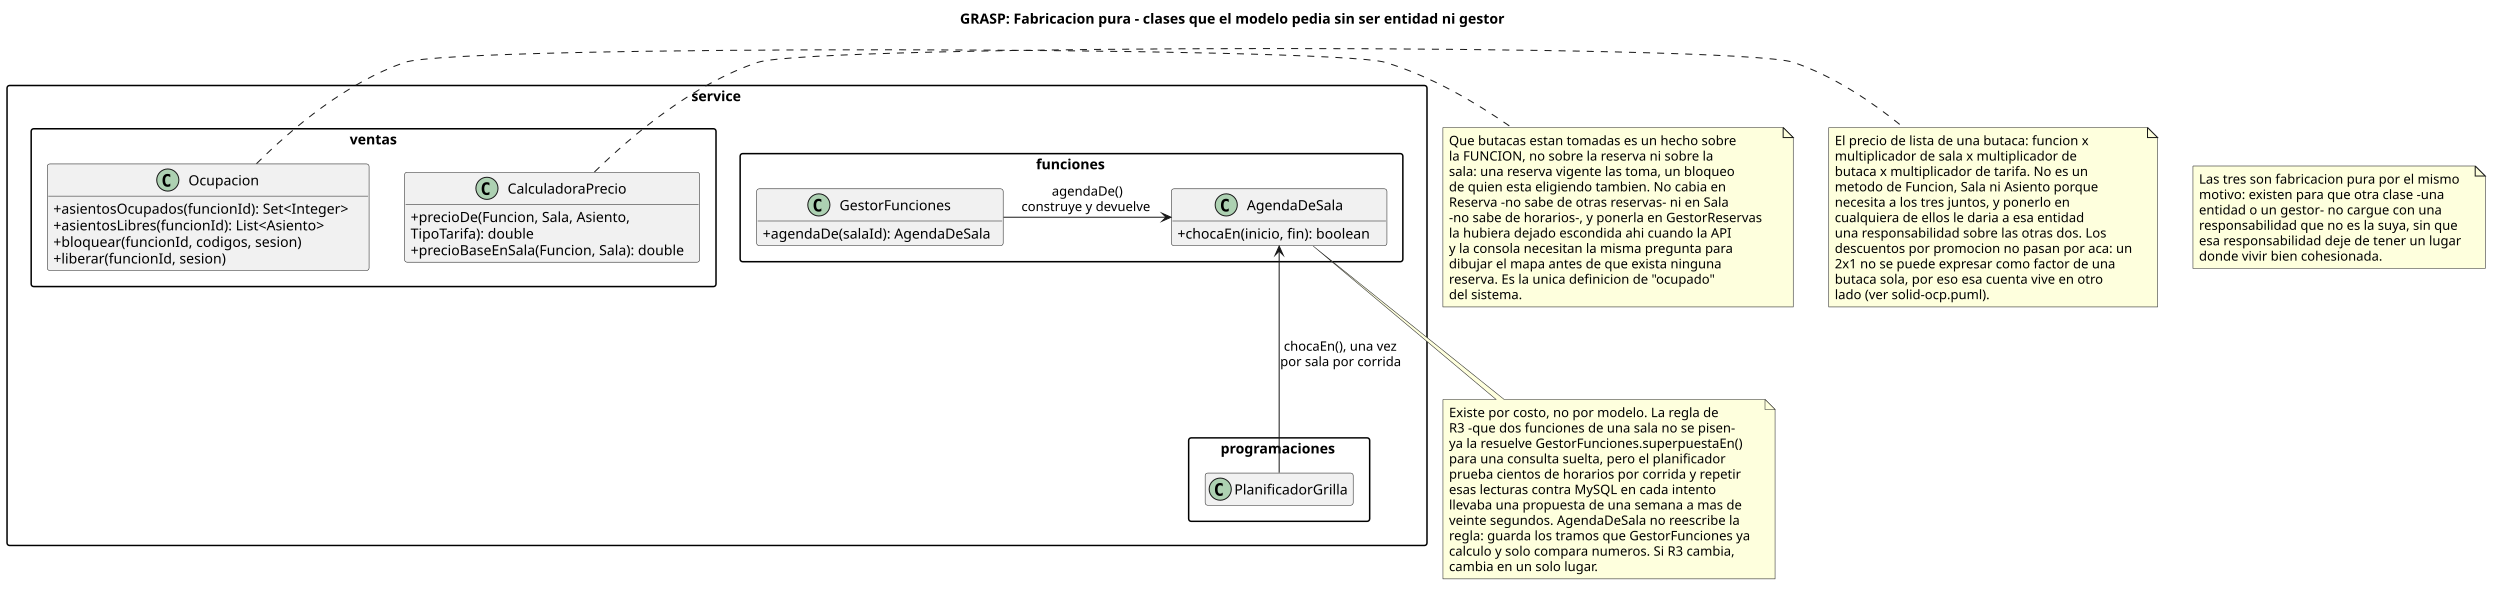
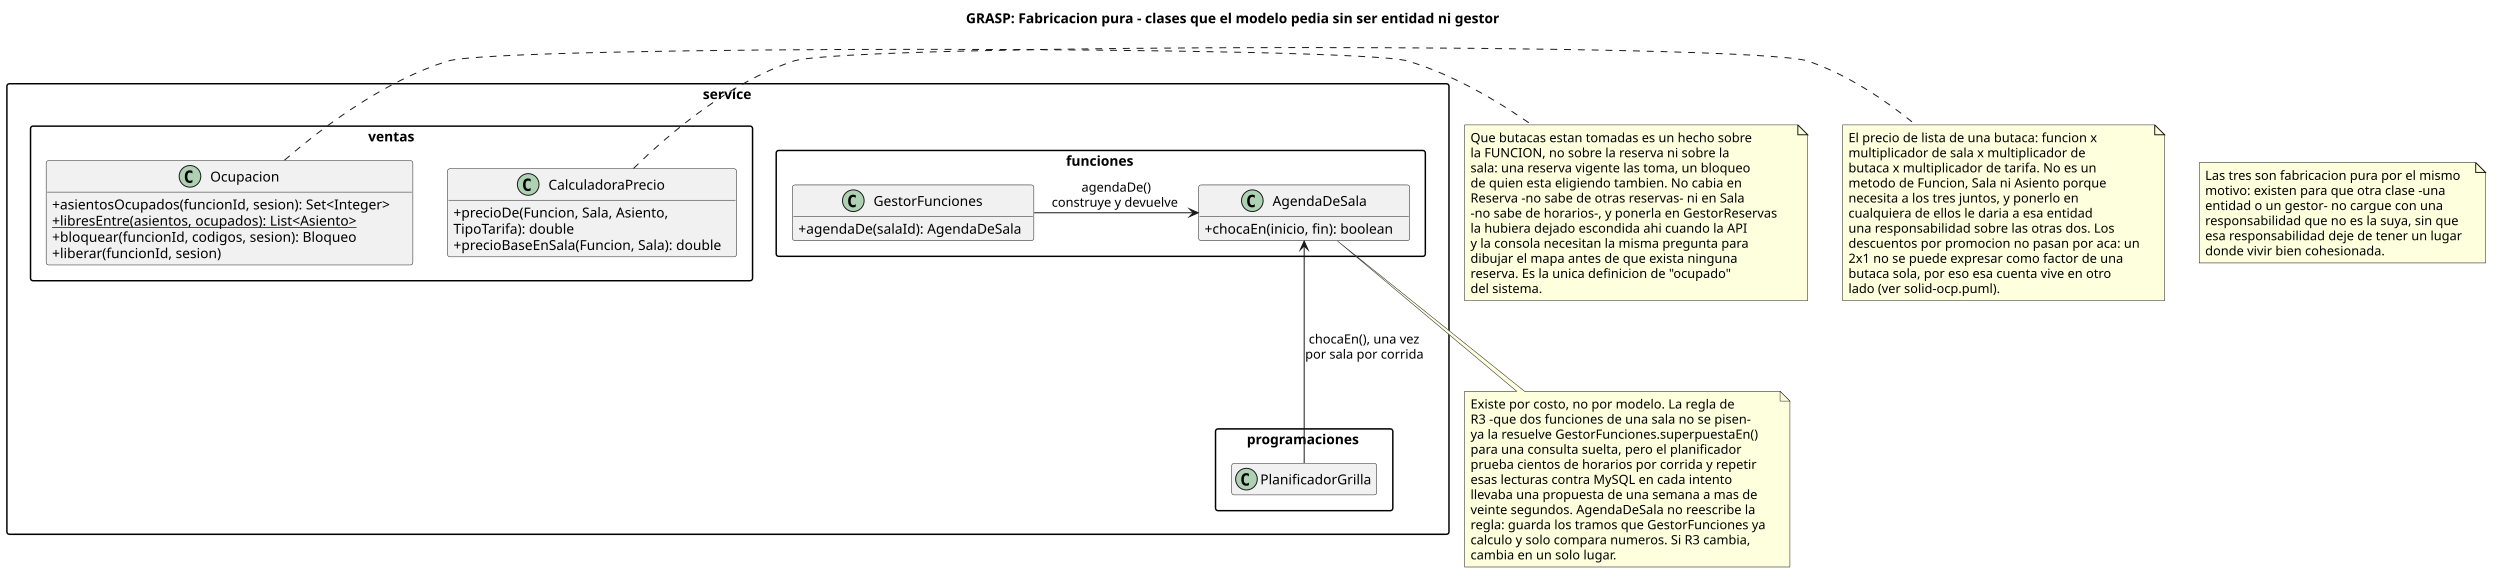
- <svg xmlns="http://www.w3.org/2000/svg" contentStyleType="text/css" data-diagram-type="CLASS" height="590px" preserveAspectRatio="none" style="width:2486px;height:590px;background:#FFFFFF;" version="1.1" viewBox="0 0 2486 590" width="2486px" zoomAndPan="magnify">
+ <svg xmlns="http://www.w3.org/2000/svg" version="1.1" data-diagram-type="CLASS" style="width:2538px;height:590px;background:#FFFFFF;" width="2538px" height="590px" viewBox="0 0 2538 590" zoomAndPan="magnify" preserveAspectRatio="none" contentStyleType="text/css">
  <defs />
-   <g>
+   <g font-family="sans-serif" lengthAdjust="spacing">
    <g class="title" data-source-line="1">
-       <text fill="#000000" font-family="sans-serif" font-size="14" font-weight="700" lengthAdjust="spacing" textLength="570.09" x="954.624" y="23.535">GRASP: Fabricacion pura - clases que el modelo pedia sin ser entidad ni gestor</text>
+       <text x="980.624" y="23.535" fill="#000" font-size="14" textLength="570.09" font-weight="700">GRASP: Fabricacion pura - clases que el modelo pedia sin ser entidad ni gestor</text>
    </g>
-     <g class="cluster" data-qualified-name="service" data-source-line="15" id="ent0003">
-       <rect fill="none" height="457.39" rx="2.5" ry="2.5" style="stroke:#000000;stroke-width:1.5;" width="1412" x="7" y="85.028" />
-       <text fill="#000000" font-family="sans-serif" font-size="14" font-weight="700" lengthAdjust="spacing" textLength="50.996" x="687.502" y="100.563">service</text>
+     <g class="cluster" data-qualified-name="service" id="ent0003" data-source-line="15">
+       <rect x="7" y="85.028" width="1464" height="457.39" fill="none" style="stroke:#000;stroke-width:1.5;" rx="2.5" ry="2.5" />
+       <text x="713.502" y="100.563" fill="#000" font-size="14" textLength="50.996" font-weight="700">service</text>
    </g>
-     <g class="cluster" data-qualified-name="service.ventas" data-source-line="14" id="ent0001">
-       <rect fill="none" height="156.95" rx="2.5" ry="2.5" style="stroke:#000000;stroke-width:1.5;" width="681" x="31" y="128.028" />
-       <text fill="#000000" font-family="sans-serif" font-size="14" font-weight="700" lengthAdjust="spacing" textLength="47.523" x="347.738" y="143.563">ventas</text>
+     <g class="cluster" data-qualified-name="service.ventas" id="ent0001" data-source-line="14">
+       <rect x="31" y="128.028" width="733" height="156.95" fill="none" style="stroke:#000;stroke-width:1.5;" rx="2.5" ry="2.5" />
+       <text x="373.738" y="143.563" fill="#000" font-size="14" textLength="47.523" font-weight="700">ventas</text>
    </g>
-     <g class="cluster" data-qualified-name="service.funciones" data-source-line="27" id="ent0005">
-       <rect fill="none" height="107.49" rx="2.5" ry="2.5" style="stroke:#000000;stroke-width:1.5;" width="659" x="736" y="152.758" />
-       <text fill="#000000" font-family="sans-serif" font-size="14" font-weight="700" lengthAdjust="spacing" textLength="70.451" x="1030.274" y="168.293">funciones</text>
+     <g class="cluster" data-qualified-name="service.funciones" id="ent0005" data-source-line="27">
+       <rect x="788" y="152.758" width="659" height="107.49" fill="none" style="stroke:#000;stroke-width:1.5;" rx="2.5" ry="2.5" />
+       <text x="1082.274" y="168.293" fill="#000" font-size="14" textLength="70.451" font-weight="700">funciones</text>
    </g>
-     <g class="cluster" data-qualified-name="service.programaciones" data-source-line="36" id="ent0008">
-       <rect fill="none" height="83" rx="2.5" ry="2.5" style="stroke:#000000;stroke-width:1.5;" width="180" x="1182" y="435.418" />
-       <text fill="#000000" font-family="sans-serif" font-size="14" font-weight="700" lengthAdjust="spacing" textLength="116.478" x="1213.761" y="450.953">programaciones</text>
+     <g class="cluster" data-qualified-name="service.programaciones" id="ent0008" data-source-line="36">
+       <rect x="1234" y="435.418" width="180" height="83" fill="none" style="stroke:#000;stroke-width:1.5;" rx="2.5" ry="2.5" />
+       <text x="1265.761" y="450.953" fill="#000" font-size="14" textLength="116.478" font-weight="700">programaciones</text>
    </g>
-     <g class="entity" data-qualified-name="service.ventas.Ocupacion" data-source-line="15" id="ent0002">
-       <rect fill="#F1F1F1" height="105.953" rx="2.5" ry="2.5" style="stroke:#181818;stroke-width:0.5;" width="320.021" x="46.99" y="163.028" />
-       <ellipse cx="166.858" cy="179.028" fill="#ADD1B2" rx="11" ry="11" style="stroke:#181818;stroke-width:1;" />
-       <path d="M169.331,185.171 Q168.75,185.47 168.111,185.62 Q167.472,185.769 166.766,185.769 Q164.26,185.769 162.94,184.117 Q161.62,182.465 161.62,179.344 Q161.62,176.215 162.94,174.563 Q164.26,172.911 166.766,172.911 Q167.472,172.911 168.119,173.06 Q168.767,173.21 169.331,173.509 L169.331,176.231 Q168.7,175.65 168.107,175.381 Q167.513,175.111 166.883,175.111 Q165.538,175.111 164.853,176.178 Q164.168,177.244 164.168,179.344 Q164.168,181.436 164.853,182.503 Q165.538,183.569 166.883,183.569 Q167.513,183.569 168.107,183.299 Q168.7,183.03 169.331,182.449 Z " fill="#000000" />
-       <text fill="#000000" font-family="sans-serif" font-size="14" lengthAdjust="spacing" textLength="71.784" x="187.358" y="184.319">Ocupacion</text>
-       <line style="stroke:#181818;stroke-width:0.5;" x1="47.99" x2="366.01" y1="195.028" y2="195.028" />
-       <text fill="#000000" font-family="sans-serif" font-size="14" lengthAdjust="spacing" textLength="308.021" x="52.99" y="212.563">+asientosOcupados(funcionId): Set&lt;Integer&gt;</text>
-       <text fill="#000000" font-family="sans-serif" font-size="14" lengthAdjust="spacing" textLength="287.643" x="52.99" y="229.052">+asientosLibres(funcionId): List&lt;Asiento&gt;</text>
-       <text fill="#000000" font-family="sans-serif" font-size="14" lengthAdjust="spacing" textLength="258.549" x="52.99" y="245.54">+bloquear(funcionId, codigos, sesion)</text>
-       <text fill="#000000" font-family="sans-serif" font-size="14" lengthAdjust="spacing" textLength="180.27" x="52.99" y="262.028">+liberar(funcionId, sesion)</text>
+     <g class="entity" data-qualified-name="service.ventas.Ocupacion" id="ent0002" data-source-line="15">
+       <rect x="46.86" y="163.028" width="372.288" height="105.953" fill="#F1F1F1" style="stroke:#181818;stroke-width:0.5;" rx="2.5" ry="2.5" />
+       <ellipse cx="192.862" cy="179.028" rx="11" ry="11" fill="#ADD1B2" style="stroke:#181818;stroke-width:1;" />
+       <path d="M195.335,185.171 Q194.754,185.47 194.115,185.62 Q193.476,185.769 192.77,185.769 Q190.263,185.769 188.943,184.117 Q187.624,182.465 187.624,179.344 Q187.624,176.215 188.943,174.563 Q190.263,172.911 192.77,172.911 Q193.476,172.911 194.123,173.061 Q194.771,173.21 195.335,173.509 L195.335,176.231 Q194.704,175.65 194.111,175.381 Q193.517,175.111 192.886,175.111 Q191.542,175.111 190.857,176.177 Q190.172,177.244 190.172,179.344 Q190.172,181.436 190.857,182.503 Q191.542,183.569 192.886,183.569 Q193.517,183.569 194.111,183.3 Q194.704,183.03 195.335,182.449 Z " fill="#000" />
+       <text x="213.362" y="184.319" fill="#000" font-size="14" textLength="71.784">Ocupacion</text>
+       <line x1="47.86" y1="195.028" x2="418.148" y2="195.028" style="stroke:#181818;stroke-width:0.5;" />
+       <text x="52.86" y="212.563" fill="#000" font-size="14" textLength="360.288">+asientosOcupados(funcionId, sesion): Set&lt;Integer&gt;</text>
+       <text x="52.86" y="229.052" fill="#000" font-size="14" textLength="329.8" text-decoration="underline">+libresEntre(asientos, ocupados): List&lt;Asiento&gt;</text>
+       <text x="52.86" y="245.54" fill="#000" font-size="14" textLength="322.007">+bloquear(funcionId, codigos, sesion): Bloqueo</text>
+       <text x="52.86" y="262.028" fill="#000" font-size="14" textLength="180.271">+liberar(funcionId, sesion)</text>
    </g>
-     <g class="entity" data-qualified-name="service.ventas.CalculadoraPrecio" data-source-line="21" id="ent0004">
-       <rect fill="#F1F1F1" height="89.465" rx="2.5" ry="2.5" style="stroke:#181818;stroke-width:0.5;" width="293.353" x="402.32" y="171.268" />
-       <ellipse cx="484.218" cy="187.268" fill="#ADD1B2" rx="11" ry="11" style="stroke:#181818;stroke-width:1;" />
-       <path d="M486.691,193.411 Q486.11,193.71 485.471,193.86 Q484.832,194.009 484.126,194.009 Q481.619,194.009 480.3,192.357 Q478.98,190.705 478.98,187.584 Q478.98,184.455 480.3,182.803 Q481.619,181.151 484.126,181.151 Q484.832,181.151 485.479,181.3 Q486.127,181.45 486.691,181.749 L486.691,184.471 Q486.06,183.89 485.467,183.621 Q484.873,183.351 484.242,183.351 Q482.898,183.351 482.213,184.417 Q481.528,185.484 481.528,187.584 Q481.528,189.676 482.213,190.743 Q482.898,191.809 484.242,191.809 Q484.873,191.809 485.467,191.54 Q486.06,191.27 486.691,190.689 Z " fill="#000000" />
-       <text fill="#000000" font-family="sans-serif" font-size="14" lengthAdjust="spacing" textLength="121.058" x="504.718" y="192.559">CalculadoraPrecio</text>
-       <line style="stroke:#181818;stroke-width:0.5;" x1="403.32" x2="694.673" y1="203.268" y2="203.268" />
-       <text fill="#000000" font-family="sans-serif" font-size="14" lengthAdjust="spacing" textLength="229.879" x="408.32" y="220.803">+precioDe(Funcion, Sala, Asiento,</text>
-       <text fill="#000000" font-family="sans-serif" font-size="14" lengthAdjust="spacing" textLength="129.719" x="408.32" y="237.292">TipoTarifa): double</text>
-       <text fill="#000000" font-family="sans-serif" font-size="14" lengthAdjust="spacing" textLength="281.353" x="408.32" y="253.78">+precioBaseEnSala(Funcion, Sala): double</text>
+     <g class="entity" data-qualified-name="service.ventas.CalculadoraPrecio" id="ent0004" data-source-line="21">
+       <rect x="454.32" y="171.268" width="293.354" height="89.465" fill="#F1F1F1" style="stroke:#181818;stroke-width:0.5;" rx="2.5" ry="2.5" />
+       <ellipse cx="536.218" cy="187.268" rx="11" ry="11" fill="#ADD1B2" style="stroke:#181818;stroke-width:1;" />
+       <path d="M538.691,193.411 Q538.11,193.71 537.471,193.86 Q536.832,194.009 536.126,194.009 Q533.619,194.009 532.299,192.357 Q530.98,190.705 530.98,187.584 Q530.98,184.455 532.299,182.803 Q533.619,181.151 536.126,181.151 Q536.832,181.151 537.479,181.301 Q538.127,181.45 538.691,181.749 L538.691,184.471 Q538.06,183.89 537.467,183.621 Q536.873,183.351 536.242,183.351 Q534.898,183.351 534.213,184.417 Q533.528,185.484 533.528,187.584 Q533.528,189.676 534.213,190.743 Q534.898,191.809 536.242,191.809 Q536.873,191.809 537.467,191.54 Q538.06,191.27 538.691,190.689 Z " fill="#000" />
+       <text x="556.718" y="192.559" fill="#000" font-size="14" textLength="121.058">CalculadoraPrecio</text>
+       <line x1="455.32" y1="203.268" x2="746.674" y2="203.268" style="stroke:#181818;stroke-width:0.5;" />
+       <text x="460.32" y="220.803" fill="#000" font-size="14" textLength="229.879">+precioDe(Funcion, Sala, Asiento,</text>
+       <text x="460.32" y="237.292" fill="#000" font-size="14" textLength="129.719">TipoTarifa): double</text>
+       <text x="460.32" y="253.78" fill="#000" font-size="14" textLength="281.354">+precioBaseEnSala(Funcion, Sala): double</text>
    </g>
-     <g class="entity" data-qualified-name="service.funciones.GestorFunciones" data-source-line="28" id="ent0006">
-       <rect fill="#F1F1F1" height="56.488" rx="2.5" ry="2.5" style="stroke:#181818;stroke-width:0.5;" width="245.119" x="752.44" y="187.758" />
-       <ellipse cx="814.278" cy="203.758" fill="#ADD1B2" rx="11" ry="11" style="stroke:#181818;stroke-width:1;" />
-       <path d="M816.751,209.901 Q816.17,210.2 815.531,210.35 Q814.892,210.499 814.186,210.499 Q811.679,210.499 810.359,208.847 Q809.04,207.195 809.04,204.074 Q809.04,200.945 810.359,199.293 Q811.679,197.641 814.186,197.641 Q814.892,197.641 815.539,197.791 Q816.187,197.94 816.751,198.239 L816.751,200.961 Q816.12,200.38 815.527,200.111 Q814.933,199.841 814.302,199.841 Q812.958,199.841 812.273,200.907 Q811.588,201.974 811.588,204.074 Q811.588,206.166 812.273,207.233 Q812.958,208.299 814.302,208.299 Q814.933,208.299 815.527,208.03 Q816.12,207.76 816.751,207.179 Z " fill="#000000" />
-       <text fill="#000000" font-family="sans-serif" font-size="14" lengthAdjust="spacing" textLength="112.943" x="834.778" y="209.049">GestorFunciones</text>
-       <line style="stroke:#181818;stroke-width:0.5;" x1="753.44" x2="996.559" y1="219.758" y2="219.758" />
-       <text fill="#000000" font-family="sans-serif" font-size="14" lengthAdjust="spacing" textLength="233.119" x="758.44" y="237.293">+agendaDe(salaId): AgendaDeSala</text>
+     <g class="entity" data-qualified-name="service.funciones.GestorFunciones" id="ent0006" data-source-line="28">
+       <rect x="804.44" y="187.758" width="245.119" height="56.488" fill="#F1F1F1" style="stroke:#181818;stroke-width:0.5;" rx="2.5" ry="2.5" />
+       <ellipse cx="866.278" cy="203.758" rx="11" ry="11" fill="#ADD1B2" style="stroke:#181818;stroke-width:1;" />
+       <path d="M868.751,209.901 Q868.17,210.2 867.531,210.35 Q866.892,210.499 866.186,210.499 Q863.679,210.499 862.359,208.847 Q861.04,207.195 861.04,204.074 Q861.04,200.945 862.359,199.293 Q863.679,197.641 866.186,197.641 Q866.892,197.641 867.539,197.791 Q868.187,197.94 868.751,198.239 L868.751,200.961 Q868.12,200.38 867.527,200.111 Q866.933,199.841 866.302,199.841 Q864.958,199.841 864.273,200.907 Q863.588,201.974 863.588,204.074 Q863.588,206.166 864.273,207.233 Q864.958,208.299 866.302,208.299 Q866.933,208.299 867.527,208.03 Q868.12,207.76 868.751,207.179 Z " fill="#000" />
+       <text x="886.778" y="209.049" fill="#000" font-size="14" textLength="112.943">GestorFunciones</text>
+       <line x1="805.44" y1="219.758" x2="1048.559" y2="219.758" style="stroke:#181818;stroke-width:0.5;" />
+       <text x="810.44" y="237.293" fill="#000" font-size="14" textLength="233.119">+agendaDe(salaId): AgendaDeSala</text>
    </g>
-     <g class="entity" data-qualified-name="service.funciones.AgendaDeSala" data-source-line="31" id="ent0007">
-       <rect fill="#F1F1F1" height="56.488" rx="2.5" ry="2.5" style="stroke:#181818;stroke-width:0.5;" width="214.351" x="1164.82" y="187.758" />
-       <ellipse cx="1219.367" cy="203.758" fill="#ADD1B2" rx="11" ry="11" style="stroke:#181818;stroke-width:1;" />
-       <path d="M1221.841,209.901 Q1221.259,210.2 1220.62,210.35 Q1219.981,210.499 1219.276,210.499 Q1216.769,210.499 1215.449,208.847 Q1214.129,207.195 1214.129,204.074 Q1214.129,200.945 1215.449,199.293 Q1216.769,197.641 1219.276,197.641 Q1219.981,197.641 1220.629,197.791 Q1221.276,197.94 1221.841,198.239 L1221.841,200.961 Q1221.21,200.38 1220.616,200.111 Q1220.023,199.841 1219.392,199.841 Q1218.047,199.841 1217.362,200.907 Q1216.677,201.974 1216.677,204.074 Q1216.677,206.166 1217.362,207.233 Q1218.047,208.299 1219.392,208.299 Q1220.023,208.299 1220.616,208.03 Q1221.21,207.76 1221.841,207.179 Z " fill="#000000" />
-       <text fill="#000000" font-family="sans-serif" font-size="14" lengthAdjust="spacing" textLength="96.756" x="1239.867" y="209.049">AgendaDeSala</text>
-       <line style="stroke:#181818;stroke-width:0.5;" x1="1165.82" x2="1378.171" y1="219.758" y2="219.758" />
-       <text fill="#000000" font-family="sans-serif" font-size="14" lengthAdjust="spacing" textLength="202.351" x="1170.82" y="237.293">+chocaEn(inicio, fin): boolean</text>
+     <g class="entity" data-qualified-name="service.funciones.AgendaDeSala" id="ent0007" data-source-line="31">
+       <rect x="1216.82" y="187.758" width="214.351" height="56.488" fill="#F1F1F1" style="stroke:#181818;stroke-width:0.5;" rx="2.5" ry="2.5" />
+       <ellipse cx="1271.367" cy="203.758" rx="11" ry="11" fill="#ADD1B2" style="stroke:#181818;stroke-width:1;" />
+       <path d="M1273.841,209.901 Q1273.259,210.2 1272.62,210.35 Q1271.981,210.499 1271.276,210.499 Q1268.769,210.499 1267.449,208.847 Q1266.129,207.195 1266.129,204.074 Q1266.129,200.945 1267.449,199.293 Q1268.769,197.641 1271.276,197.641 Q1271.981,197.641 1272.629,197.791 Q1273.276,197.94 1273.841,198.239 L1273.841,200.961 Q1273.21,200.38 1272.616,200.111 Q1272.023,199.841 1271.392,199.841 Q1270.047,199.841 1269.362,200.907 Q1268.677,201.974 1268.677,204.074 Q1268.677,206.166 1269.362,207.233 Q1270.047,208.299 1271.392,208.299 Q1272.023,208.299 1272.616,208.03 Q1273.21,207.76 1273.841,207.179 Z " fill="#000" />
+       <text x="1291.867" y="209.049" fill="#000" font-size="14" textLength="96.756">AgendaDeSala</text>
+       <line x1="1217.82" y1="219.758" x2="1430.171" y2="219.758" style="stroke:#181818;stroke-width:0.5;" />
+       <text x="1222.82" y="237.293" fill="#000" font-size="14" textLength="202.351">+chocaEn(inicio, fin): boolean</text>
    </g>
-     <g class="entity" data-qualified-name="service.programaciones.PlanificadorGrilla" data-source-line="37" id="ent0009">
-       <rect fill="#F1F1F1" height="32" rx="2.5" ry="2.5" style="stroke:#181818;stroke-width:0.5;" width="147.206" x="1198.4" y="470.418" />
-       <ellipse cx="1213.4" cy="486.418" fill="#ADD1B2" rx="11" ry="11" style="stroke:#181818;stroke-width:1;" />
-       <path d="M1215.873,492.561 Q1215.292,492.86 1214.653,493.01 Q1214.014,493.159 1213.308,493.159 Q1210.801,493.159 1209.482,491.507 Q1208.162,489.855 1208.162,486.734 Q1208.162,483.605 1209.482,481.953 Q1210.801,480.301 1213.308,480.301 Q1214.014,480.301 1214.661,480.45 Q1215.309,480.6 1215.873,480.899 L1215.873,483.621 Q1215.242,483.04 1214.649,482.771 Q1214.055,482.501 1213.424,482.501 Q1212.08,482.501 1211.395,483.567 Q1210.71,484.634 1210.71,486.734 Q1210.71,488.826 1211.395,489.893 Q1212.08,490.959 1213.424,490.959 Q1214.055,490.959 1214.649,490.69 Q1215.242,490.42 1215.873,489.839 Z " fill="#000000" />
-       <text fill="#000000" font-family="sans-serif" font-size="14" lengthAdjust="spacing" textLength="115.206" x="1227.4" y="491.709">PlanificadorGrilla</text>
+     <g class="entity" data-qualified-name="service.programaciones.PlanificadorGrilla" id="ent0009" data-source-line="37">
+       <rect x="1250.4" y="470.418" width="147.206" height="32" fill="#F1F1F1" style="stroke:#181818;stroke-width:0.5;" rx="2.5" ry="2.5" />
+       <ellipse cx="1265.4" cy="486.418" rx="11" ry="11" fill="#ADD1B2" style="stroke:#181818;stroke-width:1;" />
+       <path d="M1267.873,492.561 Q1267.292,492.86 1266.653,493.01 Q1266.014,493.159 1265.308,493.159 Q1262.801,493.159 1261.482,491.507 Q1260.162,489.855 1260.162,486.734 Q1260.162,483.605 1261.482,481.953 Q1262.801,480.301 1265.308,480.301 Q1266.014,480.301 1266.661,480.451 Q1267.309,480.6 1267.873,480.899 L1267.873,483.621 Q1267.242,483.04 1266.649,482.771 Q1266.055,482.501 1265.424,482.501 Q1264.08,482.501 1263.395,483.567 Q1262.71,484.634 1262.71,486.734 Q1262.71,488.826 1263.395,489.893 Q1264.08,490.959 1265.424,490.959 Q1266.055,490.959 1266.649,490.69 Q1267.242,490.42 1267.873,489.839 Z " fill="#000" />
+       <text x="1279.4" y="491.709" fill="#000" font-size="14" textLength="115.206">PlanificadorGrilla</text>
    </g>
-     <g class="entity" data-qualified-name="GMN13" data-source-line="44" id="ent0014">
-       <path d="M1434.82,126.798 L1434.82,305.214 L1783.175,305.214 L1783.175,136.798 L1773.175,126.798 L1434.82,126.798" fill="#FEFFDD" style="stroke:#181818;stroke-width:0.5;" />
-       <path d="M1773.175,126.798 L1773.175,136.798 L1783.175,136.798 L1773.175,126.798" fill="#FEFFDD" style="stroke:#181818;stroke-width:1;" />
-       <text fill="#000000" font-family="sans-serif" font-size="13" lengthAdjust="spacing" textLength="294.474" x="1440.82" y="144.367">Que butacas estan tomadas es un hecho sobre</text>
-       <text fill="#000000" font-family="sans-serif" font-size="13" lengthAdjust="spacing" textLength="272.105" x="1440.82" y="159.677">la FUNCION, no sobre la reserva ni sobre la</text>
-       <text fill="#000000" font-family="sans-serif" font-size="13" lengthAdjust="spacing" textLength="294.011" x="1440.82" y="174.988">sala: una reserva vigente las toma, un bloqueo</text>
-       <text fill="#000000" font-family="sans-serif" font-size="13" lengthAdjust="spacing" textLength="284.946" x="1440.82" y="190.298">de quien esta eligiendo tambien. No cabia en</text>
-       <text fill="#000000" font-family="sans-serif" font-size="13" lengthAdjust="spacing" textLength="293.731" x="1440.82" y="205.609">Reserva -no sabe de otras reservas- ni en Sala</text>
-       <text fill="#000000" font-family="sans-serif" font-size="13" lengthAdjust="spacing" textLength="327.355" x="1440.82" y="220.919">-no sabe de horarios-, y ponerla en GestorReservas</text>
-       <text fill="#000000" font-family="sans-serif" font-size="13" lengthAdjust="spacing" textLength="290.139" x="1440.82" y="236.23">la hubiera dejado escondida ahi cuando la API</text>
-       <text fill="#000000" font-family="sans-serif" font-size="13" lengthAdjust="spacing" textLength="292.151" x="1440.82" y="251.541">y la consola necesitan la misma pregunta para</text>
-       <text fill="#000000" font-family="sans-serif" font-size="13" lengthAdjust="spacing" textLength="280.966" x="1440.82" y="266.851">dibujar el mapa antes de que exista ninguna</text>
-       <text fill="#000000" font-family="sans-serif" font-size="13" lengthAdjust="spacing" textLength="274.428" x="1440.82" y="282.162">reserva. Es la unica definicion de "ocupado"</text>
-       <text fill="#000000" font-family="sans-serif" font-size="13" lengthAdjust="spacing" textLength="75.842" x="1440.82" y="297.472">del sistema.</text>
+     <g class="entity" data-qualified-name="GMN13" id="ent0014" data-source-line="44">
+       <path d="M1486.82,126.798 L1486.82,305.214 L1835.175,305.214 L1835.175,136.798 L1825.175,126.798 L1486.82,126.798" style="stroke:#181818;stroke-width:0.5;" fill="#FEFFDD" />
+       <path d="M1825.175,126.798 L1825.175,136.798 L1835.175,136.798 L1825.175,126.798" style="stroke:#181818;stroke-width:1;" fill="#FEFFDD" />
+       <text x="1492.82" y="144.367" fill="#000" font-size="13" textLength="294.474">Que butacas estan tomadas es un hecho sobre</text>
+       <text x="1492.82" y="159.677" fill="#000" font-size="13" textLength="272.105">la FUNCION, no sobre la reserva ni sobre la</text>
+       <text x="1492.82" y="174.988" fill="#000" font-size="13" textLength="294.011">sala: una reserva vigente las toma, un bloqueo</text>
+       <text x="1492.82" y="190.298" fill="#000" font-size="13" textLength="284.946">de quien esta eligiendo tambien. No cabia en</text>
+       <text x="1492.82" y="205.609" fill="#000" font-size="13" textLength="293.731">Reserva -no sabe de otras reservas- ni en Sala</text>
+       <text x="1492.82" y="220.919" fill="#000" font-size="13" textLength="327.355">-no sabe de horarios-, y ponerla en GestorReservas</text>
+       <text x="1492.82" y="236.23" fill="#000" font-size="13" textLength="290.139">la hubiera dejado escondida ahi cuando la API</text>
+       <text x="1492.82" y="251.54" fill="#000" font-size="13" textLength="292.151">y la consola necesitan la misma pregunta para</text>
+       <text x="1492.82" y="266.851" fill="#000" font-size="13" textLength="280.966">dibujar el mapa antes de que exista ninguna</text>
+       <text x="1492.82" y="282.162" fill="#000" font-size="13" textLength="274.428">reserva. Es la unica definicion de "ocupado"</text>
+       <text x="1492.82" y="297.472" fill="#000" font-size="13" textLength="75.842">del sistema.</text>
    </g>
-     <g class="entity" data-qualified-name="GMN16" data-source-line="58" id="ent0017">
-       <path d="M1818.52,126.798 L1818.52,305.214 L2145.483,305.214 L2145.483,136.798 L2135.483,126.798 L1818.52,126.798" fill="#FEFFDD" style="stroke:#181818;stroke-width:0.5;" />
-       <path d="M2135.483,126.798 L2135.483,136.798 L2145.483,136.798 L2135.483,126.798" fill="#FEFFDD" style="stroke:#181818;stroke-width:1;" />
-       <text fill="#000000" font-family="sans-serif" font-size="13" lengthAdjust="spacing" textLength="264.805" x="1824.52" y="144.367">El precio de lista de una butaca: funcion x</text>
-       <text fill="#000000" font-family="sans-serif" font-size="13" lengthAdjust="spacing" textLength="251.342" x="1824.52" y="159.677">multiplicador de sala x multiplicador de</text>
-       <text fill="#000000" font-family="sans-serif" font-size="13" lengthAdjust="spacing" textLength="262.71" x="1824.52" y="174.988">butaca x multiplicador de tarifa. No es un</text>
-       <text fill="#000000" font-family="sans-serif" font-size="13" lengthAdjust="spacing" textLength="271.623" x="1824.52" y="190.298">metodo de Funcion, Sala ni Asiento porque</text>
-       <text fill="#000000" font-family="sans-serif" font-size="13" lengthAdjust="spacing" textLength="244.353" x="1824.52" y="205.609">necesita a los tres juntos, y ponerlo en</text>
-       <text fill="#000000" font-family="sans-serif" font-size="13" lengthAdjust="spacing" textLength="257.321" x="1824.52" y="220.919">cualquiera de ellos le daria a esa entidad</text>
-       <text fill="#000000" font-family="sans-serif" font-size="13" lengthAdjust="spacing" textLength="281.569" x="1824.52" y="236.23">una responsabilidad sobre las otras dos. Los</text>
-       <text fill="#000000" font-family="sans-serif" font-size="13" lengthAdjust="spacing" textLength="305.963" x="1824.52" y="251.541">descuentos por promocion no pasan por aca: un</text>
-       <text fill="#000000" font-family="sans-serif" font-size="13" lengthAdjust="spacing" textLength="291.535" x="1824.52" y="266.851">2x1 no se puede expresar como factor de una</text>
-       <text fill="#000000" font-family="sans-serif" font-size="13" lengthAdjust="spacing" textLength="277.088" x="1824.52" y="282.162">butaca sola, por eso esa cuenta vive en otro</text>
-       <text fill="#000000" font-family="sans-serif" font-size="13" lengthAdjust="spacing" textLength="164.106" x="1824.52" y="297.472">lado (ver solid-ocp.puml).</text>
+     <g class="entity" data-qualified-name="GMN16" id="ent0017" data-source-line="58">
+       <path d="M1870.52,126.798 L1870.52,305.214 L2197.483,305.214 L2197.483,136.798 L2187.483,126.798 L1870.52,126.798" style="stroke:#181818;stroke-width:0.5;" fill="#FEFFDD" />
+       <path d="M2187.483,126.798 L2187.483,136.798 L2197.483,136.798 L2187.483,126.798" style="stroke:#181818;stroke-width:1;" fill="#FEFFDD" />
+       <text x="1876.52" y="144.367" fill="#000" font-size="13" textLength="264.805">El precio de lista de una butaca: funcion x</text>
+       <text x="1876.52" y="159.677" fill="#000" font-size="13" textLength="251.342">multiplicador de sala x multiplicador de</text>
+       <text x="1876.52" y="174.988" fill="#000" font-size="13" textLength="262.71">butaca x multiplicador de tarifa. No es un</text>
+       <text x="1876.52" y="190.298" fill="#000" font-size="13" textLength="271.623">metodo de Funcion, Sala ni Asiento porque</text>
+       <text x="1876.52" y="205.609" fill="#000" font-size="13" textLength="244.353">necesita a los tres juntos, y ponerlo en</text>
+       <text x="1876.52" y="220.919" fill="#000" font-size="13" textLength="257.321">cualquiera de ellos le daria a esa entidad</text>
+       <text x="1876.52" y="236.23" fill="#000" font-size="13" textLength="281.569">una responsabilidad sobre las otras dos. Los</text>
+       <text x="1876.52" y="251.54" fill="#000" font-size="13" textLength="305.963">descuentos por promocion no pasan por aca: un</text>
+       <text x="1876.52" y="266.851" fill="#000" font-size="13" textLength="291.535">2x1 no se puede expresar como factor de una</text>
+       <text x="1876.52" y="282.162" fill="#000" font-size="13" textLength="277.088">butaca sola, por eso esa cuenta vive en otro</text>
+       <text x="1876.52" y="297.472" fill="#000" font-size="13" textLength="164.106">lado (ver solid-ocp.puml).</text>
    </g>
-     <g class="entity" data-qualified-name="GMN19" data-source-line="72" id="ent0020">
-       <path d="M1434.87,397.208 L1434.87,575.624 A0,0 0 0 0 1434.87,575.624 L1765.121,575.624 A0,0 0 0 0 1765.121,575.624 L1765.121,407.208 L1755.121,397.208 L1495.7,397.208 L1305.87,244.718 L1487.7,397.208 L1434.87,397.208 A0,0 0 0 0 1434.87,397.208" fill="#FEFFDD" style="stroke:#181818;stroke-width:0.5;" />
-       <path d="M1755.121,397.208 L1755.121,407.208 L1765.121,407.208 L1755.121,397.208" fill="#FEFFDD" style="stroke:#181818;stroke-width:0.5;" />
-       <text fill="#000000" font-family="sans-serif" font-size="13" lengthAdjust="spacing" textLength="280.217" x="1440.87" y="414.777">Existe por costo, no por modelo. La regla de</text>
-       <text fill="#000000" font-family="sans-serif" font-size="13" lengthAdjust="spacing" textLength="303.329" x="1440.87" y="430.087">R3 -que dos funciones de una sala no se pisen-</text>
-       <text fill="#000000" font-family="sans-serif" font-size="13" lengthAdjust="spacing" textLength="299.635" x="1440.87" y="445.398">ya la resuelve GestorFunciones.superpuestaEn()</text>
-       <text fill="#000000" font-family="sans-serif" font-size="13" lengthAdjust="spacing" textLength="285.448" x="1440.87" y="460.708">para una consulta suelta, pero el planificador</text>
-       <text fill="#000000" font-family="sans-serif" font-size="13" lengthAdjust="spacing" textLength="300.441" x="1440.87" y="476.019">prueba cientos de horarios por corrida y repetir</text>
-       <text fill="#000000" font-family="sans-serif" font-size="13" lengthAdjust="spacing" textLength="273.521" x="1440.87" y="491.329">esas lecturas contra MySQL en cada intento</text>
-       <text fill="#000000" font-family="sans-serif" font-size="13" lengthAdjust="spacing" textLength="299.616" x="1440.87" y="506.64">llevaba una propuesta de una semana a mas de</text>
-       <text fill="#000000" font-family="sans-serif" font-size="13" lengthAdjust="spacing" textLength="297.915" x="1440.87" y="521.951">veinte segundos. AgendaDeSala no reescribe la</text>
-       <text fill="#000000" font-family="sans-serif" font-size="13" lengthAdjust="spacing" textLength="309.252" x="1440.87" y="537.261">regla: guarda los tramos que GestorFunciones ya</text>
-       <text fill="#000000" font-family="sans-serif" font-size="13" lengthAdjust="spacing" textLength="296.613" x="1440.87" y="552.572">calculo y solo compara numeros. Si R3 cambia,</text>
-       <text fill="#000000" font-family="sans-serif" font-size="13" lengthAdjust="spacing" textLength="155.892" x="1440.87" y="567.882">cambia en un solo lugar.</text>
+     <g class="entity" data-qualified-name="GMN19" id="ent0020" data-source-line="72">
+       <path d="M1486.87,397.208 L1486.87,575.624 A0,0 0 0 0 1486.87,575.624 L1817.121,575.624 A0,0 0 0 0 1817.121,575.624 L1817.121,407.208 L1807.121,397.208 L1547.7,397.208 L1357.87,244.718 L1539.7,397.208 L1486.87,397.208 A0,0 0 0 0 1486.87,397.208" style="stroke:#181818;stroke-width:0.5;" fill="#FEFFDD" />
+       <path d="M1807.121,397.208 L1807.121,407.208 L1817.121,407.208 L1807.121,397.208" style="stroke:#181818;stroke-width:0.5;" fill="#FEFFDD" />
+       <text x="1492.87" y="414.777" fill="#000" font-size="13" textLength="280.217">Existe por costo, no por modelo. La regla de</text>
+       <text x="1492.87" y="430.087" fill="#000" font-size="13" textLength="303.329">R3 -que dos funciones de una sala no se pisen-</text>
+       <text x="1492.87" y="445.398" fill="#000" font-size="13" textLength="299.635">ya la resuelve GestorFunciones.superpuestaEn()</text>
+       <text x="1492.87" y="460.708" fill="#000" font-size="13" textLength="285.448">para una consulta suelta, pero el planificador</text>
+       <text x="1492.87" y="476.019" fill="#000" font-size="13" textLength="300.441">prueba cientos de horarios por corrida y repetir</text>
+       <text x="1492.87" y="491.329" fill="#000" font-size="13" textLength="273.521">esas lecturas contra MySQL en cada intento</text>
+       <text x="1492.87" y="506.64" fill="#000" font-size="13" textLength="299.616">llevaba una propuesta de una semana a mas de</text>
+       <text x="1492.87" y="521.95" fill="#000" font-size="13" textLength="297.915">veinte segundos. AgendaDeSala no reescribe la</text>
+       <text x="1492.87" y="537.261" fill="#000" font-size="13" textLength="309.251">regla: guarda los tramos que GestorFunciones ya</text>
+       <text x="1492.87" y="552.572" fill="#000" font-size="13" textLength="296.613">calculo y solo compara numeros. Si R3 cambia,</text>
+       <text x="1492.87" y="567.882" fill="#000" font-size="13" textLength="155.892">cambia en un solo lugar.</text>
    </g>
-     <g class="entity" data-qualified-name="N1" data-source-line="86" id="ent0022">
-       <path d="M2180.67,165.068 L2180.67,266.932 L2471.338,266.932 L2471.338,175.068 L2461.338,165.068 L2180.67,165.068" fill="#FEFFDD" style="stroke:#181818;stroke-width:0.5;" />
-       <path d="M2461.338,165.068 L2461.338,175.068 L2471.338,175.068 L2461.338,165.068" fill="#FEFFDD" style="stroke:#181818;stroke-width:1;" />
-       <text fill="#000000" font-family="sans-serif" font-size="13" lengthAdjust="spacing" textLength="269.668" x="2186.67" y="182.637">Las tres son fabricacion pura por el mismo</text>
-       <text fill="#000000" font-family="sans-serif" font-size="13" lengthAdjust="spacing" textLength="257.023" x="2186.67" y="197.947">motivo: existen para que otra clase -una</text>
-       <text fill="#000000" font-family="sans-serif" font-size="13" lengthAdjust="spacing" textLength="252.707" x="2186.67" y="213.258">entidad o un gestor- no cargue con una</text>
-       <text fill="#000000" font-family="sans-serif" font-size="13" lengthAdjust="spacing" textLength="268.1" x="2186.67" y="228.568">responsabilidad que no es la suya, sin que</text>
-       <text fill="#000000" font-family="sans-serif" font-size="13" lengthAdjust="spacing" textLength="269.306" x="2186.67" y="243.879">esa responsabilidad deje de tener un lugar</text>
-       <text fill="#000000" font-family="sans-serif" font-size="13" lengthAdjust="spacing" textLength="188.589" x="2186.67" y="259.189">donde vivir bien cohesionada.</text>
+     <g class="entity" data-qualified-name="N1" id="ent0022" data-source-line="86">
+       <path d="M2232.67,165.068 L2232.67,266.932 L2523.337,266.932 L2523.337,175.068 L2513.337,165.068 L2232.67,165.068" style="stroke:#181818;stroke-width:0.5;" fill="#FEFFDD" />
+       <path d="M2513.337,165.068 L2513.337,175.068 L2523.337,175.068 L2513.337,165.068" style="stroke:#181818;stroke-width:1;" fill="#FEFFDD" />
+       <text x="2238.67" y="182.637" fill="#000" font-size="13" textLength="269.667">Las tres son fabricacion pura por el mismo</text>
+       <text x="2238.67" y="197.947" fill="#000" font-size="13" textLength="257.023">motivo: existen para que otra clase -una</text>
+       <text x="2238.67" y="213.258" fill="#000" font-size="13" textLength="252.707">entidad o un gestor- no cargue con una</text>
+       <text x="2238.67" y="228.568" fill="#000" font-size="13" textLength="268.1">responsabilidad que no es la suya, sin que</text>
+       <text x="2238.67" y="243.879" fill="#000" font-size="13" textLength="269.306">esa responsabilidad deje de tener un lugar</text>
+       <text x="2238.67" y="259.189" fill="#000" font-size="13" textLength="188.589">donde vivir bien cohesionada.</text>
    </g>
-     <g class="link" data-entity-1="ent0006" data-entity-2="ent0007" data-link-type="dependency" data-source-line="40" id="lnk10">
-       <path codeLine="40" d="M997.89,216.008 C1051.18,216.008 1108.02,216.008 1159.45,216.008" fill="none" id="GestorFunciones-to-AgendaDeSala" style="stroke:#181818;stroke-width:1;" />
-       <polygon fill="#181818" points="1164.45,216.008,1155.45,212.008,1159.45,216.008,1155.45,220.008,1164.45,216.008" style="stroke:#181818;stroke-width:1;stroke-linejoin:miter;stroke-miterlimit:10;" />
-       <text fill="#000000" font-family="sans-serif" font-size="13" lengthAdjust="spacing" textLength="71.392" x="1045.911" y="194.577">agendaDe()</text>
-       <text fill="#000000" font-family="sans-serif" font-size="13" lengthAdjust="spacing" textLength="131.834" x="1015.69" y="209.887">construye y devuelve</text>
+     <g class="link" data-entity-1="ent0006" data-entity-2="ent0007" id="lnk10" data-source-line="40" data-link-type="dependency">
+       <path d="M1049.89,216.008 C1103.18,216.008 1160.02,216.008 1211.45,216.008" style="stroke:#181818;stroke-width:1;" fill="none" id="GestorFunciones-to-AgendaDeSala" codeLine="40" />
+       <polygon points="1216.45,216.008,1207.45,212.008,1211.45,216.008,1207.45,220.008,1216.45,216.008" fill="#181818" style="stroke:#181818;stroke-width:1;stroke-linejoin:miter;stroke-miterlimit:10;" />
+       <text x="1097.911" y="194.577" fill="#000" font-size="13" textLength="71.392">agendaDe()</text>
+       <text x="1067.69" y="209.887" fill="#000" font-size="13" textLength="131.834">construye y devuelve</text>
    </g>
-     <g class="link" data-entity-1="ent0007" data-entity-2="ent0009" data-link-type="dependency" data-source-line="41" id="lnk12">
-       <path codeLine="41" d="M1272,249.718 C1272,305.838 1272,426.308 1272,470.038" fill="none" id="AgendaDeSala-backto-PlanificadorGrilla" style="stroke:#181818;stroke-width:1;" />
-       <polygon fill="#181818" points="1272,244.718,1268,253.718,1272,249.718,1276,253.718,1272,244.718" style="stroke:#181818;stroke-width:1;stroke-linejoin:miter;stroke-miterlimit:10;" />
-       <text fill="#000000" font-family="sans-serif" font-size="13" lengthAdjust="spacing" textLength="117.197" x="1276.631" y="348.777">chocaEn(), una vez</text>
-       <text fill="#000000" font-family="sans-serif" font-size="13" lengthAdjust="spacing" textLength="124.459" x="1273" y="364.087">por sala por corrida</text>
+     <g class="link" data-entity-1="ent0007" data-entity-2="ent0009" id="lnk12" data-source-line="41" data-link-type="dependency">
+       <path d="M1324,249.718 C1324,305.838 1324,426.308 1324,470.038" style="stroke:#181818;stroke-width:1;" fill="none" id="AgendaDeSala-backto-PlanificadorGrilla" codeLine="41" />
+       <polygon points="1324,244.718,1320,253.718,1324,249.718,1328,253.718,1324,244.718" fill="#181818" style="stroke:#181818;stroke-width:1;stroke-linejoin:miter;stroke-miterlimit:10;" />
+       <text x="1328.631" y="348.777" fill="#000" font-size="13" textLength="117.197">chocaEn(), una vez</text>
+       <text x="1325" y="364.087" fill="#000" font-size="13" textLength="124.458">por sala por corrida</text>
    </g>
-     <g class="link" data-entity-1="ent0002" data-entity-2="ent0014" data-link-type="association" data-source-line="44" id="lnk15">
-       <path d="M255.06,162.778 C291.48,126.658 344.94,81.968 402.5,62.028 C453.68,44.288 1325.65,46.358 1377.5,62.028 C1421.86,75.428 1465.5,100.438 1502.73,126.458" fill="none" id="Ocupacion-GMN13" style="stroke:#181818;stroke-width:1;stroke-dasharray:7,7;" />
+     <g class="link" data-entity-1="ent0002" data-entity-2="ent0014" id="lnk15" data-source-line="44" data-link-type="association">
+       <path d="M288.79,162.658 C330.69,126.478 391.49,81.778 454.5,62.028 C506.19,45.828 1377.65,46.358 1429.5,62.028 C1473.86,75.428 1517.5,100.438 1554.73,126.458" style="stroke:#181818;stroke-width:1;stroke-dasharray:7,7;" fill="none" id="Ocupacion-GMN13" />
    </g>
-     <g class="link" data-entity-1="ent0004" data-entity-2="ent0017" data-link-type="association" data-source-line="58" id="lnk18">
-       <path d="M591.11,171.018 C629.35,133.718 689.43,83.448 753.5,62.028 C807.77,43.878 1729.36,43.488 1783.5,62.028 C1823.11,75.588 1860.93,100.638 1892.73,126.638" fill="none" id="CalculadoraPrecio-GMN16" style="stroke:#181818;stroke-width:1;stroke-dasharray:7,7;" />
+     <g class="link" data-entity-1="ent0004" data-entity-2="ent0017" id="lnk18" data-source-line="58" data-link-type="association">
+       <path d="M643.11,171.018 C681.35,133.718 741.43,83.448 805.5,62.028 C859.77,43.878 1781.36,43.488 1835.5,62.028 C1875.11,75.588 1912.93,100.638 1944.73,126.638" style="stroke:#181818;stroke-width:1;stroke-dasharray:7,7;" fill="none" id="CalculadoraPrecio-GMN16" />
    </g>
  </g>
</svg>
